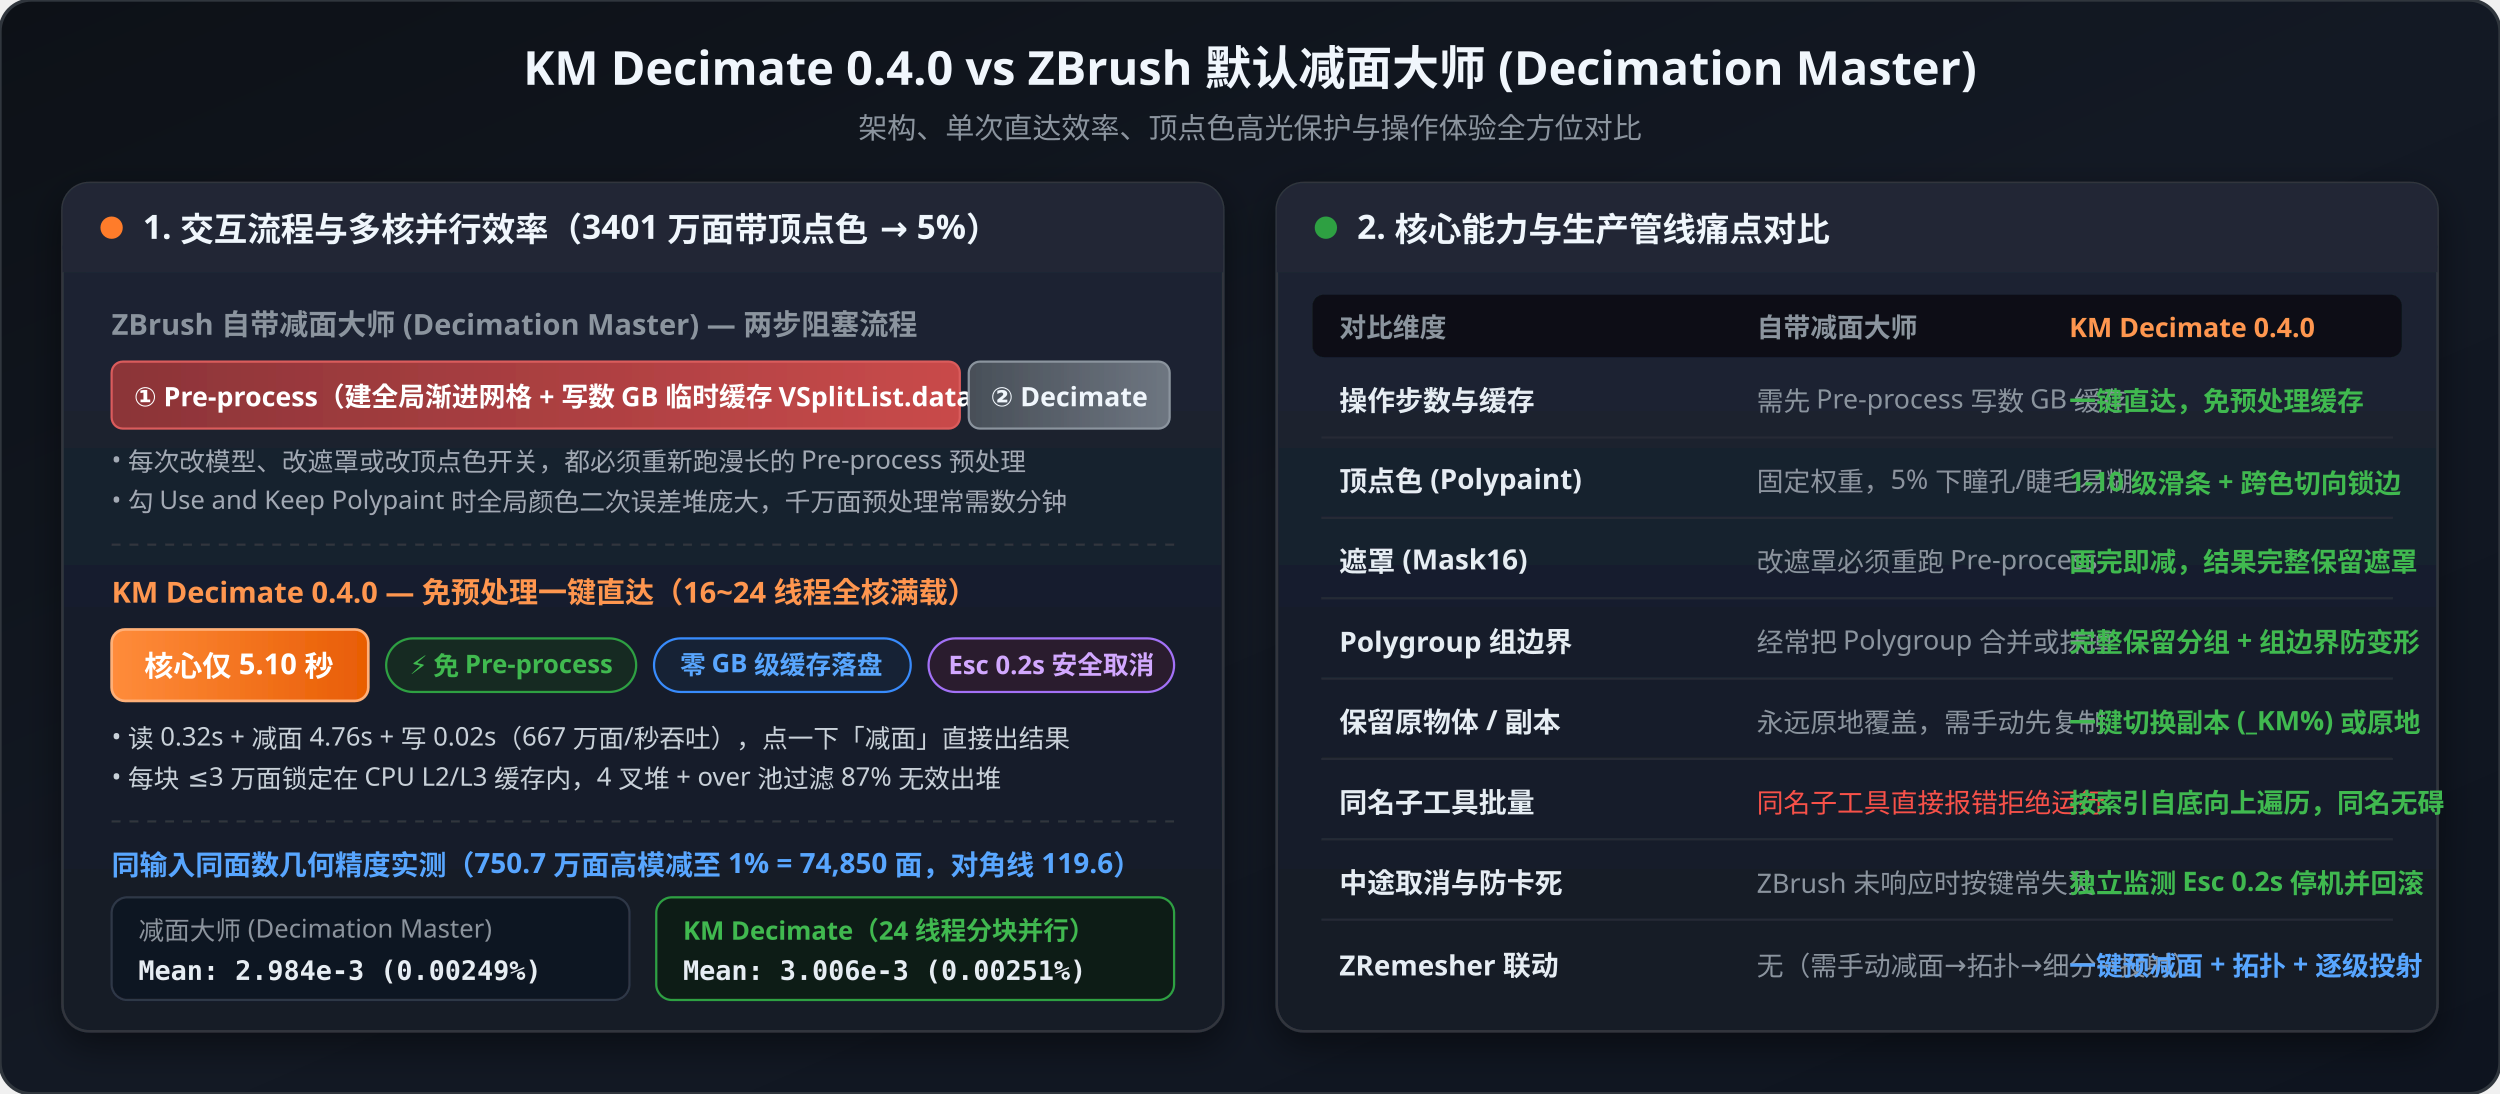
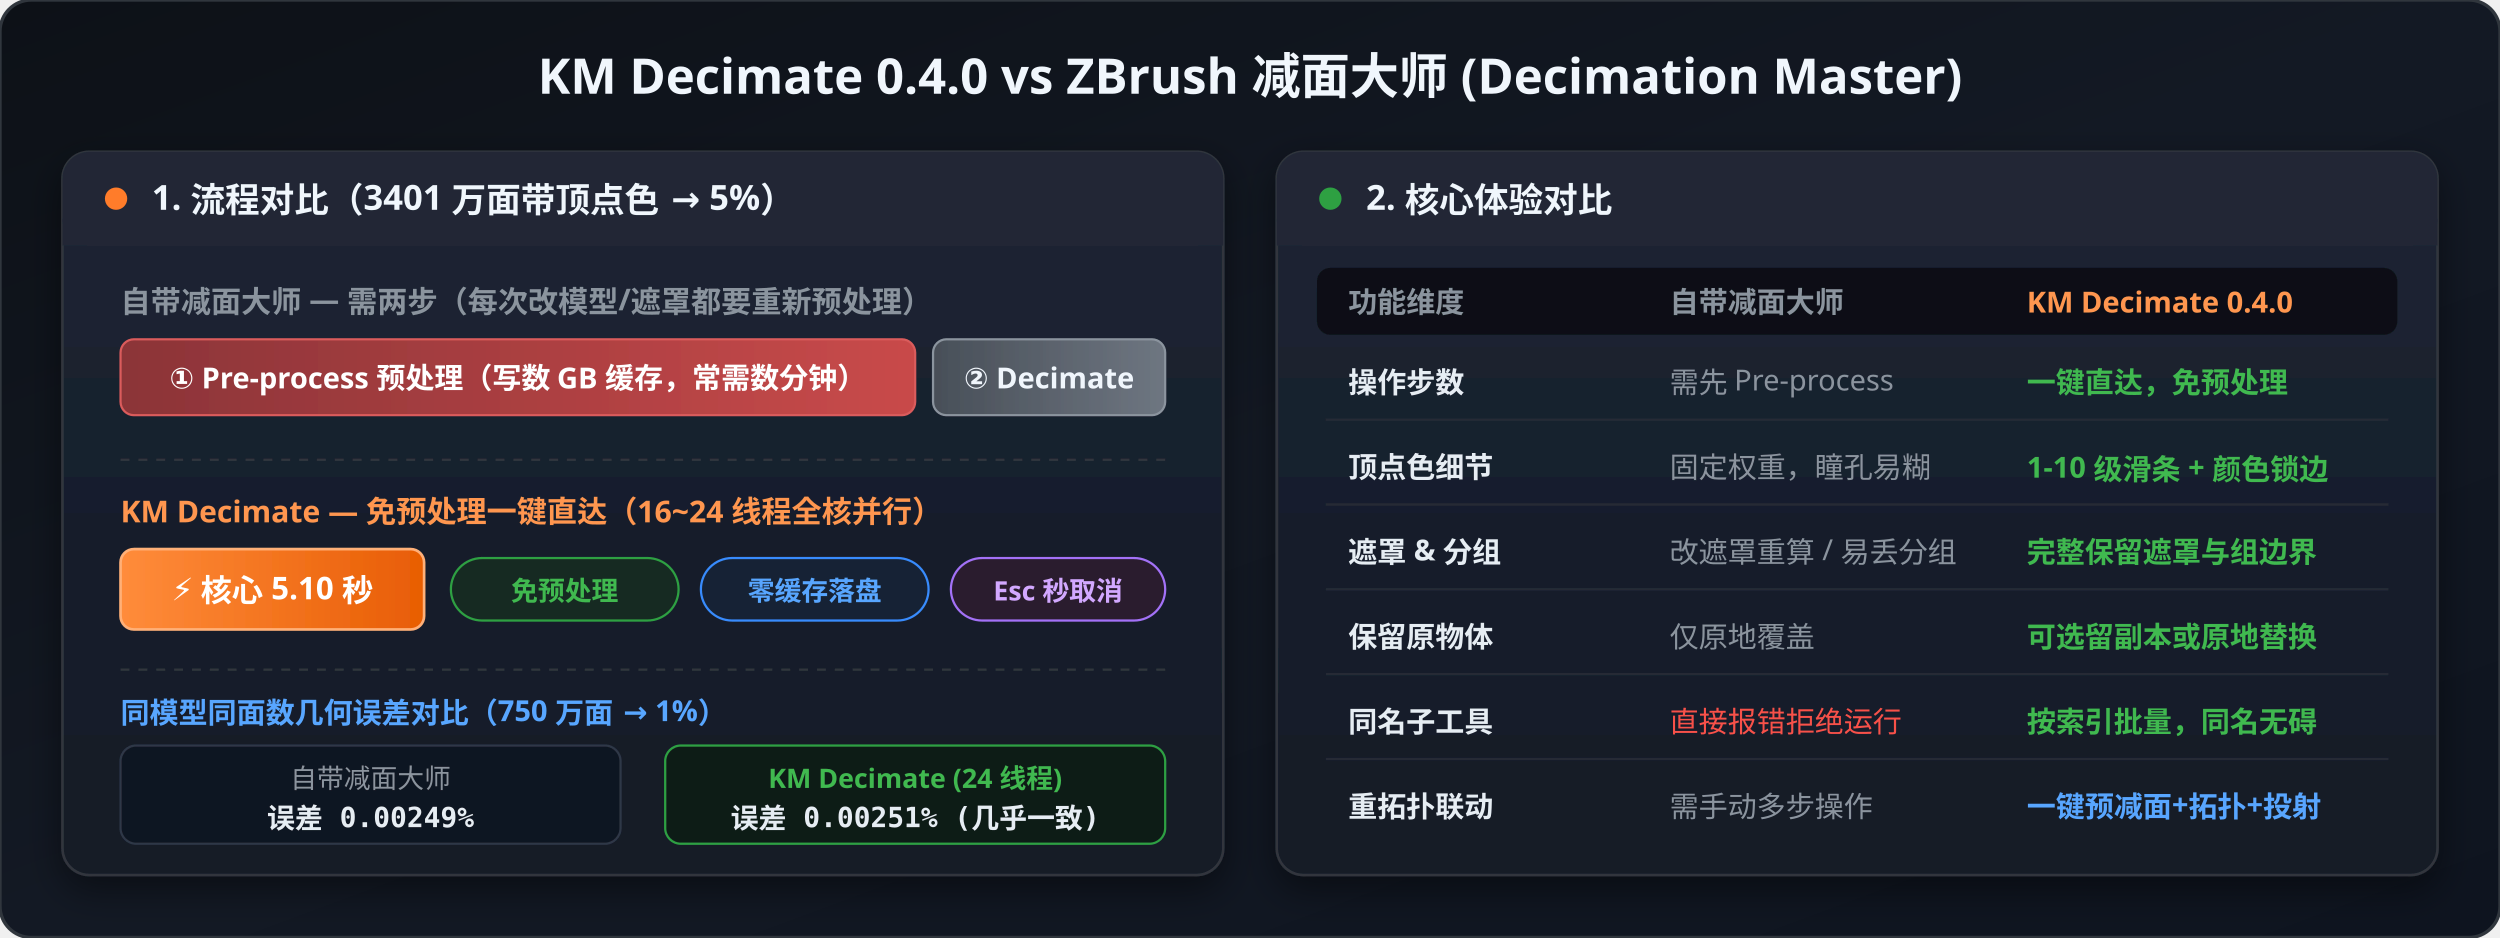
- <svg xmlns="http://www.w3.org/2000/svg" viewBox="0 0 1120 490" width="100%">
+ <svg xmlns="http://www.w3.org/2000/svg" viewBox="0 0 1120 420" width="100%">
  <defs>
    <linearGradient id="bg" x1="0" y1="0" x2="1" y2="1">
      <stop offset="0%" stop-color="#0d1117" />
      <stop offset="50%" stop-color="#131924" />
      <stop offset="100%" stop-color="#0e141f" />
    </linearGradient>
-     <linearGradient id="kmCard" x1="0" y1="0" x2="0" y2="1">
+     <linearGradient id="card" x1="0" y1="0" x2="0" y2="1">
      <stop offset="0%" stop-color="#1c2433" />
      <stop offset="100%" stop-color="#141a26" />
-     </linearGradient>
-     <linearGradient id="dmCard" x1="0" y1="0" x2="0" y2="1">
-       <stop offset="0%" stop-color="#191d26" />
-       <stop offset="100%" stop-color="#12151c" />
    </linearGradient>
    <linearGradient id="orangeBar" x1="0" y1="0" x2="1" y2="0">
      <stop offset="0%" stop-color="#ff8c3b" />
      <stop offset="100%" stop-color="#e85d04" />
-     </linearGradient>
-     <linearGradient id="blueBar" x1="0" y1="0" x2="1" y2="0">
-       <stop offset="0%" stop-color="#2ea043" />
-       <stop offset="100%" stop-color="#3fb950" />
    </linearGradient>
    <linearGradient id="grayBar" x1="0" y1="0" x2="1" y2="0">
      <stop offset="0%" stop-color="#484f58" />
      <stop offset="100%" stop-color="#6e7681" />
    </linearGradient>
    <linearGradient id="redBar" x1="0" y1="0" x2="1" y2="0">
      <stop offset="0%" stop-color="#8b3438" />
      <stop offset="100%" stop-color="#c94a4a" />
    </linearGradient>
    <filter id="shadow" x="-5%" y="-5%" width="110%" height="112%">
      <feDropShadow dx="0" dy="6" stdDeviation="8" flood-color="#000000" flood-opacity="0.45" />
    </filter>
  </defs>
-   <rect width="1120" height="490" rx="14" fill="url(#bg)" stroke="#30363d" stroke-width="1.5" />
-   <text x="560" y="38" text-anchor="middle" fill="#f0f6fc" font-family="Microsoft YaHei, Segoe UI, sans-serif" font-size="21" font-weight="bold">
-     KM Decimate 0.4.0 vs ZBrush 默认减面大师 (Decimation Master)
+   <rect width="1120" height="420" rx="14" fill="url(#bg)" stroke="#30363d" stroke-width="1.5" />
+   <text x="560" y="42" text-anchor="middle" fill="#f0f6fc" font-family="Microsoft YaHei, Segoe UI, sans-serif" font-size="22" font-weight="bold">
+     KM Decimate 0.4.0  vs  ZBrush 减面大师 (Decimation Master)
  </text>
-   <text x="560" y="62" text-anchor="middle" fill="#8b949e" font-family="Microsoft YaHei, Segoe UI, sans-serif" font-size="13">
-     架构、单次直达效率、顶点色高光保护与操作体验全方位对比
-   </text>
-   <g transform="translate(28, 82)" filter="url(#shadow)">
-     <rect width="520" height="380" rx="12" fill="url(#kmCard)" stroke="#30363d" stroke-width="1.2" />
-     <rect width="520" height="40" rx="12" fill="#212836" />
-     <path d="M0 28 H520 V40 H0 Z" fill="#212836" />
-     <circle cx="22" cy="20" r="5" fill="#ff7b29" />
-     <text x="36" y="25" fill="#f0f6fc" font-family="Microsoft YaHei, Segoe UI, sans-serif" font-size="15" font-weight="bold">
-       1. 交互流程与多核并行效率（3401 万面带顶点色 → 5%）
+   <g transform="translate(28, 68)" filter="url(#shadow)">
+     <rect width="520" height="324" rx="12" fill="url(#card)" stroke="#30363d" stroke-width="1.2" />
+     <rect width="520" height="42" rx="12" fill="#212836" />
+     <path d="M0 30 H520 V42 H0 Z" fill="#212836" />
+     <circle cx="24" cy="21" r="5" fill="#ff7b29" />
+     <text x="40" y="26" fill="#f0f6fc" font-family="Microsoft YaHei, Segoe UI, sans-serif" font-size="15.5" font-weight="bold">
+       1. 流程对比（3401 万面带顶点色 → 5%）
    </text>
-     <text x="22" y="68" fill="#8b949e" font-family="Microsoft YaHei, Segoe UI, sans-serif" font-size="13" font-weight="bold">
-       ZBrush 自带减面大师 (Decimation Master) — 两步阻塞流程
+     <text x="26" y="72" fill="#8b949e" font-family="Microsoft YaHei, Segoe UI, sans-serif" font-size="13.5" font-weight="bold">
+       自带减面大师 — 需两步（每次改模型/遮罩都要重新预处理）
    </text>
-     <rect x="22" y="80" width="380" height="30" rx="5" fill="url(#redBar)" stroke="#da5b5b" stroke-width="1" />
-     <text x="32" y="100" fill="#ffffff" font-family="Microsoft YaHei, Segoe UI, sans-serif" font-size="12" font-weight="bold">
-       ① Pre-process（建全局渐进网格 + 写数 GB 临时缓存 VSplitList.data）
+     <rect x="26" y="84" width="356" height="34" rx="6" fill="url(#redBar)" stroke="#da5b5b" stroke-width="1" />
+     <text x="204" y="106" text-anchor="middle" fill="#ffffff" font-family="Microsoft YaHei, Segoe UI, sans-serif" font-size="13" font-weight="bold">
+       ① Pre-process 预处理（写数 GB 缓存，常需数分钟）
    </text>
-     <rect x="406" y="80" width="90" height="30" rx="5" fill="url(#grayBar)" stroke="#8b949e" stroke-width="1" />
-     <text x="451" y="100" text-anchor="middle" fill="#f0f6fc" font-family="Microsoft YaHei, Segoe UI, sans-serif" font-size="12" font-weight="bold">
+     <rect x="390" y="84" width="104" height="34" rx="6" fill="url(#grayBar)" stroke="#8b949e" stroke-width="1" />
+     <text x="442" y="106" text-anchor="middle" fill="#f0f6fc" font-family="Microsoft YaHei, Segoe UI, sans-serif" font-size="13" font-weight="bold">
      ② Decimate
    </text>
-     <text x="22" y="128" fill="#a2aab4" font-family="Microsoft YaHei, Segoe UI, sans-serif" font-size="11.5">
-       • 每次改模型、改遮罩或改顶点色开关，都必须重新跑漫长的 Pre-process 预处理
+     <line x1="26" y1="138" x2="494" y2="138" stroke="#30363d" stroke-width="1" stroke-dasharray="4,4" />
+     <text x="26" y="166" fill="#ff964f" font-family="Microsoft YaHei, Segoe UI, sans-serif" font-size="13.5" font-weight="bold">
+       KM Decimate — 免预处理一键直达（16~24 线程全核并行）
    </text>
-     <text x="22" y="146" fill="#a2aab4" font-family="Microsoft YaHei, Segoe UI, sans-serif" font-size="11.5">
-       • 勾 Use and Keep Polypaint 时全局颜色二次误差堆庞大，千万面预处理常需数分钟
+     <rect x="26" y="178" width="136" height="36" rx="6" fill="url(#orangeBar)" stroke="#ffb078" stroke-width="1.2" />
+     <text x="94" y="201" text-anchor="middle" fill="#ffffff" font-family="Microsoft YaHei, Segoe UI, sans-serif" font-size="14" font-weight="bold">
+       ⚡ 核心 5.10 秒
    </text>
-     <line x1="22" y1="162" x2="498" y2="162" stroke="#30363d" stroke-width="1" stroke-dasharray="4,4" />
-     <text x="22" y="188" fill="#ff964f" font-family="Microsoft YaHei, Segoe UI, sans-serif" font-size="13" font-weight="bold">
-       KM Decimate 0.4.0 — 免预处理一键直达（16~24 线程全核满载）
+     <rect x="174" y="182" width="102" height="28" rx="14" fill="#172b22" stroke="#2ea043" stroke-width="1" />
+     <text x="225" y="201" text-anchor="middle" fill="#3fb950" font-family="Microsoft YaHei, Segoe UI, sans-serif" font-size="12" font-weight="bold">
+       免预处理
    </text>
-     <rect x="22" y="200" width="115" height="32" rx="6" fill="url(#orangeBar)" stroke="#ffb078" stroke-width="1.2" />
-     <text x="79" y="221" text-anchor="middle" fill="#ffffff" font-family="Microsoft YaHei, Segoe UI, sans-serif" font-size="13" font-weight="bold">
-       核心仅 5.10 秒
+     <rect x="286" y="182" width="102" height="28" rx="14" fill="#172436" stroke="#388bfd" stroke-width="1" />
+     <text x="337" y="201" text-anchor="middle" fill="#58a6ff" font-family="Microsoft YaHei, Segoe UI, sans-serif" font-size="12" font-weight="bold">
+       零缓存落盘
    </text>
-     <rect x="145" y="204" width="112" height="24" rx="12" fill="#172b22" stroke="#2ea043" stroke-width="1" />
-     <text x="201" y="220" text-anchor="middle" fill="#3fb950" font-family="Microsoft YaHei, Segoe UI, sans-serif" font-size="11.5" font-weight="bold">
-       ⚡ 免 Pre-process
+     <rect x="398" y="182" width="96" height="28" rx="14" fill="#2b1d2e" stroke="#a371f7" stroke-width="1" />
+     <text x="446" y="201" text-anchor="middle" fill="#d2a8ff" font-family="Microsoft YaHei, Segoe UI, sans-serif" font-size="12" font-weight="bold">
+       Esc 秒取消
    </text>
-     <rect x="265" y="204" width="115" height="24" rx="12" fill="#172436" stroke="#388bfd" stroke-width="1" />
-     <text x="322" y="220" text-anchor="middle" fill="#58a6ff" font-family="Microsoft YaHei, Segoe UI, sans-serif" font-size="11.5" font-weight="bold">
-       零 GB 级缓存落盘
+     <line x1="26" y1="232" x2="494" y2="232" stroke="#30363d" stroke-width="1" stroke-dasharray="4,4" />
+     <text x="26" y="256" fill="#58a6ff" font-family="Microsoft YaHei, Segoe UI, sans-serif" font-size="13" font-weight="bold">
+       同模型同面数几何误差对比（750 万面 → 1%）
    </text>
-     <rect x="388" y="204" width="110" height="24" rx="12" fill="#2b1d2e" stroke="#a371f7" stroke-width="1" />
-     <text x="443" y="220" text-anchor="middle" fill="#d2a8ff" font-family="Microsoft YaHei, Segoe UI, sans-serif" font-size="11.5" font-weight="bold">
-       Esc 0.2s 安全取消
+     <rect x="26" y="266" width="224" height="44" rx="7" fill="#111620" stroke="#2f3747" stroke-width="1" />
+     <text x="138" y="285" text-anchor="middle" fill="#8b949e" font-family="Microsoft YaHei, Segoe UI, sans-serif" font-size="12">自带减面大师</text>
+     <text x="138" y="303" text-anchor="middle" fill="#e6edf3" font-family="Consolas, monospace" font-size="12.5" font-weight="bold">误差 0.00249%</text>
+     <rect x="270" y="266" width="224" height="44" rx="7" fill="#111c19" stroke="#2ea043" stroke-width="1" />
+     <text x="382" y="285" text-anchor="middle" fill="#3fb950" font-family="Microsoft YaHei, Segoe UI, sans-serif" font-size="12" font-weight="bold">KM Decimate (24 线程)</text>
+     <text x="382" y="303" text-anchor="middle" fill="#e6edf3" font-family="Consolas, monospace" font-size="12.5" font-weight="bold">误差 0.00251% (几乎一致)</text>
+   </g>
+   <g transform="translate(572, 68)" filter="url(#shadow)">
+     <rect width="520" height="324" rx="12" fill="url(#card)" stroke="#30363d" stroke-width="1.2" />
+     <rect width="520" height="42" rx="12" fill="#212836" />
+     <path d="M0 30 H520 V42 H0 Z" fill="#212836" />
+     <circle cx="24" cy="21" r="5" fill="#2ea043" />
+     <text x="40" y="26" fill="#f0f6fc" font-family="Microsoft YaHei, Segoe UI, sans-serif" font-size="15.5" font-weight="bold">
+       2. 核心体验对比
    </text>
-     <text x="22" y="252" fill="#c9d1d9" font-family="Microsoft YaHei, Segoe UI, sans-serif" font-size="11.5">
-       • 读 0.32s + 减面 4.76s + 写 0.02s（667 万面/秒吞吐），点一下「减面」直接出结果
-     </text>
-     <text x="22" y="270" fill="#c9d1d9" font-family="Microsoft YaHei, Segoe UI, sans-serif" font-size="11.5">
-       • 每块 ≤3 万面锁定在 CPU L2/L3 缓存内，4 叉堆 + over 池过滤 87% 无效出堆
-     </text>
-     <line x1="22" y1="286" x2="498" y2="286" stroke="#30363d" stroke-width="1" stroke-dasharray="4,4" />
-     <text x="22" y="310" fill="#58a6ff" font-family="Microsoft YaHei, Segoe UI, sans-serif" font-size="12.5" font-weight="bold">
-       同输入同面数几何精度实测（750.7 万面高模减至 1% = 74,850 面，对角线 119.6）
-     </text>
-     <rect x="22" y="320" width="232" height="46" rx="7" fill="#111620" stroke="#2f3747" stroke-width="1" />
-     <text x="34" y="339" fill="#8b949e" font-family="Microsoft YaHei, Segoe UI, sans-serif" font-size="11.5">减面大师 (Decimation Master)</text>
-     <text x="34" y="357" fill="#e6edf3" font-family="Consolas, monospace" font-size="12" font-weight="bold">Mean: 2.984e-3 (0.00249%)</text>
-     <rect x="266" y="320" width="232" height="46" rx="7" fill="#111c19" stroke="#2ea043" stroke-width="1" />
-     <text x="278" y="339" fill="#3fb950" font-family="Microsoft YaHei, Segoe UI, sans-serif" font-size="11.5" font-weight="bold">KM Decimate（24 线程分块并行）</text>
-     <text x="278" y="357" fill="#e6edf3" font-family="Consolas, monospace" font-size="12" font-weight="bold">Mean: 3.006e-3 (0.00251%)</text>
-   </g>
-   <g transform="translate(572, 82)" filter="url(#shadow)">
-     <rect width="520" height="380" rx="12" fill="url(#kmCard)" stroke="#30363d" stroke-width="1.2" />
-     <rect width="520" height="40" rx="12" fill="#212836" />
-     <path d="M0 28 H520 V40 H0 Z" fill="#212836" />
-     <circle cx="22" cy="20" r="5" fill="#2ea043" />
-     <text x="36" y="25" fill="#f0f6fc" font-family="Microsoft YaHei, Segoe UI, sans-serif" font-size="15" font-weight="bold">
-       2. 核心能力与生产管线痛点对比
-     </text>
-     <rect x="16" y="50" width="488" height="28" rx="5" fill="#0d1117" />
-     <text x="28" y="69" fill="#8b949e" font-family="Microsoft YaHei, Segoe UI, sans-serif" font-size="12" font-weight="bold">对比维度</text>
-     <text x="215" y="69" fill="#8b949e" font-family="Microsoft YaHei, Segoe UI, sans-serif" font-size="12" font-weight="bold">自带减面大师</text>
-     <text x="355" y="69" fill="#ff964f" font-family="Microsoft YaHei, Segoe UI, sans-serif" font-size="12" font-weight="bold">KM Decimate 0.4.0</text>
-     <text x="28" y="102" fill="#e6edf3" font-family="Microsoft YaHei, Segoe UI, sans-serif" font-size="12.5" font-weight="bold">操作步数与缓存</text>
-     <text x="215" y="102" fill="#8b949e" font-family="Microsoft YaHei, Segoe UI, sans-serif" font-size="12">需先 Pre-process 写数 GB 缓存</text>
-     <text x="355" y="102" fill="#3fb950" font-family="Microsoft YaHei, Segoe UI, sans-serif" font-size="12" font-weight="bold">一键直达，免预处理缓存</text>
-     <line x1="20" y1="114" x2="500" y2="114" stroke="#262c36" stroke-width="1" />
-     <text x="28" y="138" fill="#e6edf3" font-family="Microsoft YaHei, Segoe UI, sans-serif" font-size="12.5" font-weight="bold">顶点色 (Polypaint)</text>
-     <text x="215" y="138" fill="#8b949e" font-family="Microsoft YaHei, Segoe UI, sans-serif" font-size="12">固定权重，5% 下瞳孔/睫毛易糊</text>
-     <text x="355" y="138" fill="#3fb950" font-family="Microsoft YaHei, Segoe UI, sans-serif" font-size="12" font-weight="bold">1-10 级滑条 + 跨色切向锁边</text>
-     <line x1="20" y1="150" x2="500" y2="150" stroke="#262c36" stroke-width="1" />
-     <text x="28" y="174" fill="#e6edf3" font-family="Microsoft YaHei, Segoe UI, sans-serif" font-size="12.5" font-weight="bold">遮罩 (Mask16)</text>
-     <text x="215" y="174" fill="#8b949e" font-family="Microsoft YaHei, Segoe UI, sans-serif" font-size="12">改遮罩必须重跑 Pre-process</text>
-     <text x="355" y="174" fill="#3fb950" font-family="Microsoft YaHei, Segoe UI, sans-serif" font-size="12" font-weight="bold">画完即减，结果完整保留遮罩</text>
-     <line x1="20" y1="186" x2="500" y2="186" stroke="#262c36" stroke-width="1" />
-     <text x="28" y="210" fill="#e6edf3" font-family="Microsoft YaHei, Segoe UI, sans-serif" font-size="12.5" font-weight="bold">Polygroup 组边界</text>
-     <text x="215" y="210" fill="#8b949e" font-family="Microsoft YaHei, Segoe UI, sans-serif" font-size="12">经常把 Polygroup 合并或抹掉</text>
-     <text x="355" y="210" fill="#3fb950" font-family="Microsoft YaHei, Segoe UI, sans-serif" font-size="12" font-weight="bold">完整保留分组 + 组边界防变形</text>
-     <line x1="20" y1="222" x2="500" y2="222" stroke="#262c36" stroke-width="1" />
-     <text x="28" y="246" fill="#e6edf3" font-family="Microsoft YaHei, Segoe UI, sans-serif" font-size="12.5" font-weight="bold">保留原物体 / 副本</text>
-     <text x="215" y="246" fill="#8b949e" font-family="Microsoft YaHei, Segoe UI, sans-serif" font-size="12">永远原地覆盖，需手动先复制</text>
-     <text x="355" y="246" fill="#3fb950" font-family="Microsoft YaHei, Segoe UI, sans-serif" font-size="12" font-weight="bold">一键切换副本 (_KM%) 或原地</text>
-     <line x1="20" y1="258" x2="500" y2="258" stroke="#262c36" stroke-width="1" />
-     <text x="28" y="282" fill="#e6edf3" font-family="Microsoft YaHei, Segoe UI, sans-serif" font-size="12.5" font-weight="bold">同名子工具批量</text>
-     <text x="215" y="282" fill="#f85149" font-family="Microsoft YaHei, Segoe UI, sans-serif" font-size="12">同名子工具直接报错拒绝运行</text>
-     <text x="355" y="282" fill="#3fb950" font-family="Microsoft YaHei, Segoe UI, sans-serif" font-size="12" font-weight="bold">按索引自底向上遍历，同名无碍</text>
-     <line x1="20" y1="294" x2="500" y2="294" stroke="#262c36" stroke-width="1" />
-     <text x="28" y="318" fill="#e6edf3" font-family="Microsoft YaHei, Segoe UI, sans-serif" font-size="12.5" font-weight="bold">中途取消与防卡死</text>
-     <text x="215" y="318" fill="#8b949e" font-family="Microsoft YaHei, Segoe UI, sans-serif" font-size="12">ZBrush 未响应时按键常失灵</text>
-     <text x="355" y="318" fill="#3fb950" font-family="Microsoft YaHei, Segoe UI, sans-serif" font-size="12" font-weight="bold">独立监测 Esc 0.2s 停机并回滚</text>
-     <line x1="20" y1="330" x2="500" y2="330" stroke="#262c36" stroke-width="1" />
-     <text x="28" y="355" fill="#e6edf3" font-family="Microsoft YaHei, Segoe UI, sans-serif" font-size="12.5" font-weight="bold">ZRemesher 联动</text>
-     <text x="215" y="355" fill="#8b949e" font-family="Microsoft YaHei, Segoe UI, sans-serif" font-size="12">无（需手动减面→拓扑→细分→投射）</text>
-     <text x="355" y="355" fill="#58a6ff" font-family="Microsoft YaHei, Segoe UI, sans-serif" font-size="12" font-weight="bold">一键预减面 + 拓扑 + 逐级投射</text>
+     <rect x="18" y="52" width="484" height="30" rx="6" fill="#0d1117" />
+     <text x="32" y="72" fill="#8b949e" font-family="Microsoft YaHei, Segoe UI, sans-serif" font-size="13" font-weight="bold">功能维度</text>
+     <text x="176" y="72" fill="#8b949e" font-family="Microsoft YaHei, Segoe UI, sans-serif" font-size="13" font-weight="bold">自带减面大师</text>
+     <text x="336" y="72" fill="#ff964f" font-family="Microsoft YaHei, Segoe UI, sans-serif" font-size="13" font-weight="bold">KM Decimate 0.4.0</text>
+     <text x="32" y="108" fill="#e6edf3" font-family="Microsoft YaHei, Segoe UI, sans-serif" font-size="13" font-weight="bold">操作步数</text>
+     <text x="176" y="108" fill="#8b949e" font-family="Microsoft YaHei, Segoe UI, sans-serif" font-size="13">需先 Pre-process</text>
+     <text x="336" y="108" fill="#3fb950" font-family="Microsoft YaHei, Segoe UI, sans-serif" font-size="13" font-weight="bold">一键直达，免预处理</text>
+     <line x1="22" y1="120" x2="498" y2="120" stroke="#262c36" stroke-width="1" />
+     <text x="32" y="146" fill="#e6edf3" font-family="Microsoft YaHei, Segoe UI, sans-serif" font-size="13" font-weight="bold">顶点色细节</text>
+     <text x="176" y="146" fill="#8b949e" font-family="Microsoft YaHei, Segoe UI, sans-serif" font-size="13">固定权重，瞳孔易糊</text>
+     <text x="336" y="146" fill="#3fb950" font-family="Microsoft YaHei, Segoe UI, sans-serif" font-size="13" font-weight="bold">1-10 级滑条 + 颜色锁边</text>
+     <line x1="22" y1="158" x2="498" y2="158" stroke="#262c36" stroke-width="1" />
+     <text x="32" y="184" fill="#e6edf3" font-family="Microsoft YaHei, Segoe UI, sans-serif" font-size="13" font-weight="bold">遮罩 &amp; 分组</text>
+     <text x="176" y="184" fill="#8b949e" font-family="Microsoft YaHei, Segoe UI, sans-serif" font-size="13">改遮罩重算 / 易丢分组</text>
+     <text x="336" y="184" fill="#3fb950" font-family="Microsoft YaHei, Segoe UI, sans-serif" font-size="13" font-weight="bold">完整保留遮罩与组边界</text>
+     <line x1="22" y1="196" x2="498" y2="196" stroke="#262c36" stroke-width="1" />
+     <text x="32" y="222" fill="#e6edf3" font-family="Microsoft YaHei, Segoe UI, sans-serif" font-size="13" font-weight="bold">保留原物体</text>
+     <text x="176" y="222" fill="#8b949e" font-family="Microsoft YaHei, Segoe UI, sans-serif" font-size="13">仅原地覆盖</text>
+     <text x="336" y="222" fill="#3fb950" font-family="Microsoft YaHei, Segoe UI, sans-serif" font-size="13" font-weight="bold">可选留副本或原地替换</text>
+     <line x1="22" y1="234" x2="498" y2="234" stroke="#262c36" stroke-width="1" />
+     <text x="32" y="260" fill="#e6edf3" font-family="Microsoft YaHei, Segoe UI, sans-serif" font-size="13" font-weight="bold">同名子工具</text>
+     <text x="176" y="260" fill="#f85149" font-family="Microsoft YaHei, Segoe UI, sans-serif" font-size="13">直接报错拒绝运行</text>
+     <text x="336" y="260" fill="#3fb950" font-family="Microsoft YaHei, Segoe UI, sans-serif" font-size="13" font-weight="bold">按索引批量，同名无碍</text>
+     <line x1="22" y1="272" x2="498" y2="272" stroke="#262c36" stroke-width="1" />
+     <text x="32" y="298" fill="#e6edf3" font-family="Microsoft YaHei, Segoe UI, sans-serif" font-size="13" font-weight="bold">重拓扑联动</text>
+     <text x="176" y="298" fill="#8b949e" font-family="Microsoft YaHei, Segoe UI, sans-serif" font-size="13">需手动多步操作</text>
+     <text x="336" y="298" fill="#58a6ff" font-family="Microsoft YaHei, Segoe UI, sans-serif" font-size="13" font-weight="bold">一键预减面+拓扑+投射</text>
  </g>
</svg>
